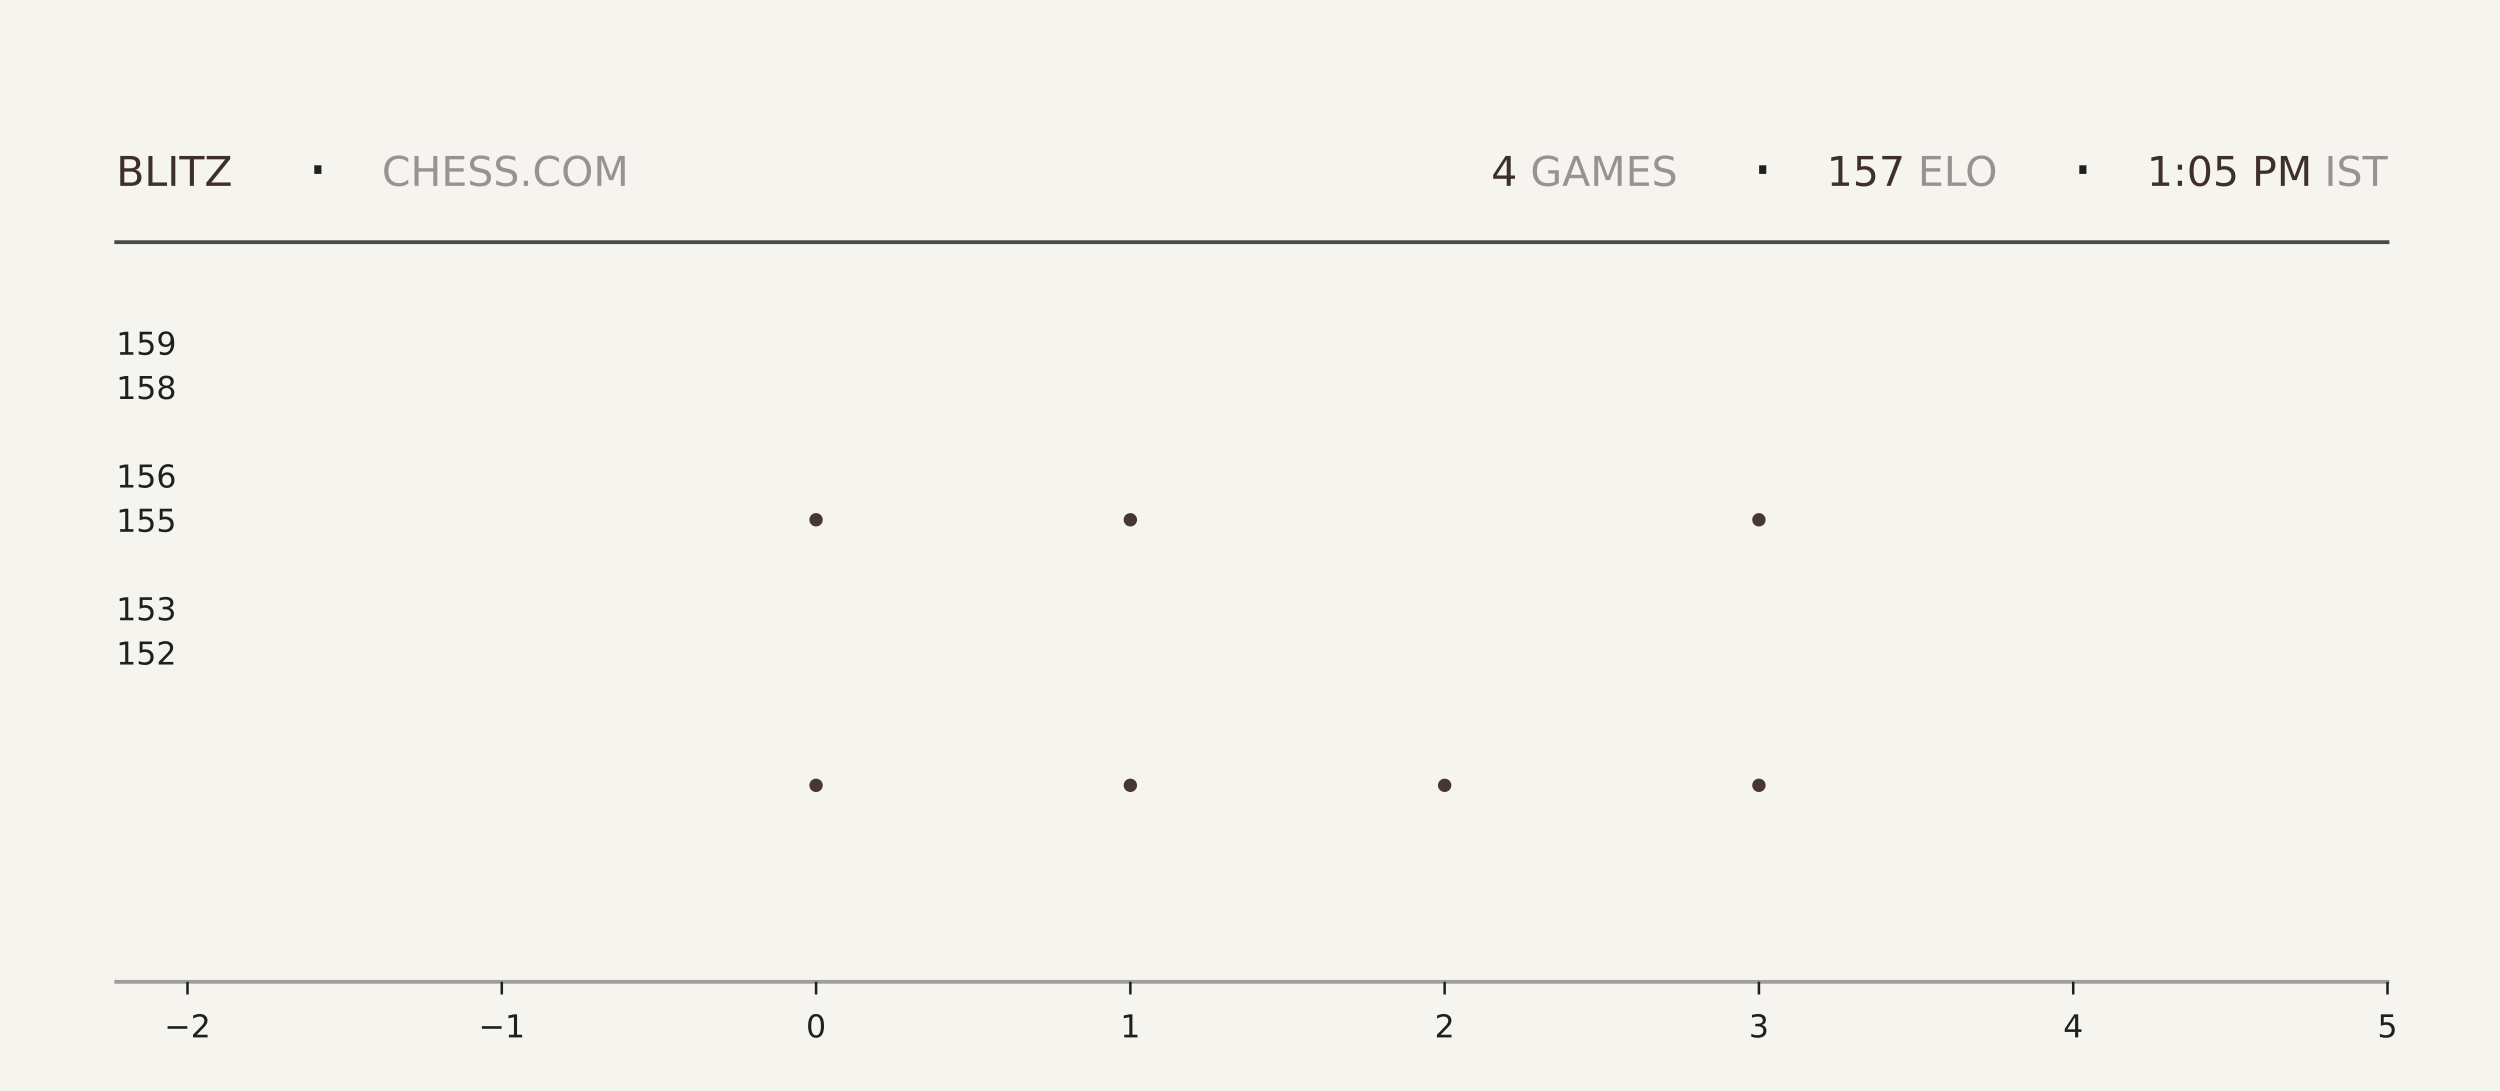
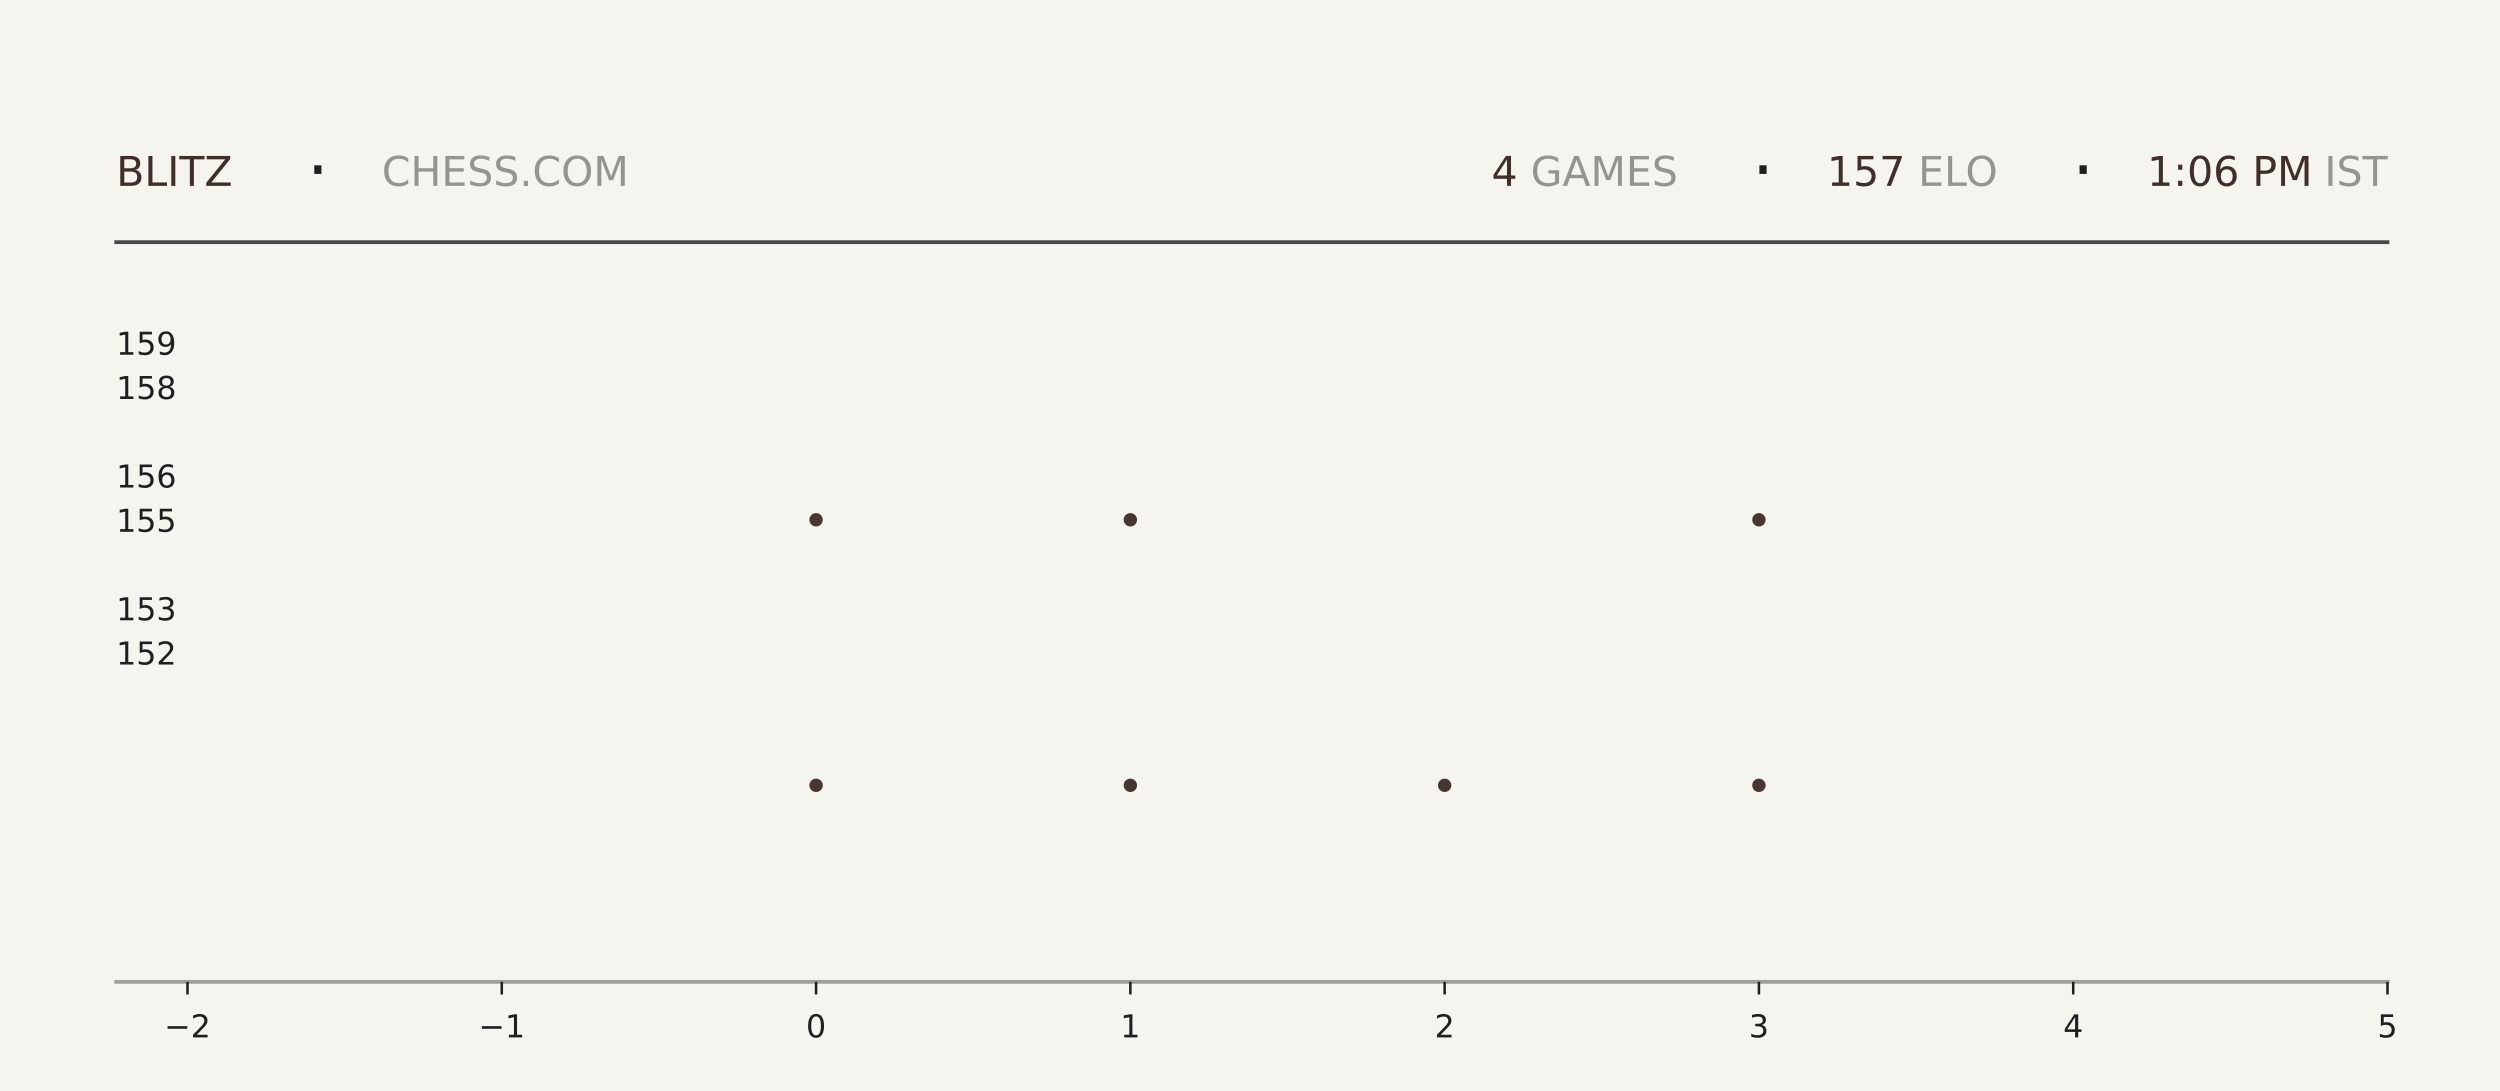
<svg xmlns="http://www.w3.org/2000/svg" xmlns:xlink="http://www.w3.org/1999/xlink" width="792pt" height="345.6pt" viewBox="0 0 792 345.6" version="1.1">
  <defs>
    <style type="text/css">*{stroke-linejoin: round; stroke-linecap: butt}</style>
  </defs>
  <g id="figure_1">
    <g id="patch_1">
      <path d="M 0 345.6  L 792 345.6  L 792 0  L 0 0  z " style="fill: #f6f4ef" />
    </g>
    <g id="axes_1">
      <g id="patch_2">
        <path d="M 59.4 311.04  L 756.36 311.04  L 756.36 103.68  L 59.4 103.68  z " style="fill: #f6f4ef" />
      </g>
      <g id="PathCollection_1">
        <defs>
-           <path id="m878bd6c733" d="M 0 2.121  C 0.563 2.121 1.102 1.898 1.5 1.5  C 1.898 1.102 2.121 0.563 2.121 0  C 2.121 -0.563 1.898 -1.102 1.5 -1.5  C 1.102 -1.898 0.563 -2.121 0 -2.121  C -0.563 -2.121 -1.102 -1.898 -1.5 -1.5  C -1.898 -1.102 -2.121 -0.563 -2.121 0  C -2.121 0.563 -1.898 1.102 -1.5 1.5  C -1.102 1.898 -0.563 2.121 0 2.121  z " />
-         </defs>
-         <g clip-path="url(#p7cc16be596)">
-           <use xlink:href="#m878bd6c733" x="258.531" y="248.79" style="fill: #3e2f2a; fill-opacity: 0.95" />
-           <use xlink:href="#m878bd6c733" x="258.531" y="164.668" style="fill: #3e2f2a; fill-opacity: 0.95" />
+           <path id="mc41602540b" d="M 0 2.121  C 0.563 2.121 1.102 1.898 1.5 1.5  C 1.898 1.102 2.121 0.563 2.121 0  C 2.121 -0.563 1.898 -1.102 1.5 -1.5  C 1.102 -1.898 0.563 -2.121 0 -2.121  C -0.563 -2.121 -1.102 -1.898 -1.5 -1.5  C -1.898 -1.102 -2.121 -0.563 -2.121 0  C -2.121 0.563 -1.898 1.102 -1.5 1.5  C -1.102 1.898 -0.563 2.121 0 2.121  z " />
+         </defs>
+         <g clip-path="url(#pc008429581)">
+           <use xlink:href="#mc41602540b" x="258.531" y="248.79" style="fill: #3e2f2a; fill-opacity: 0.95" />
+           <use xlink:href="#mc41602540b" x="258.531" y="164.668" style="fill: #3e2f2a; fill-opacity: 0.95" />
        </g>
      </g>
      <g id="PathCollection_2">
-         <g clip-path="url(#p7cc16be596)">
-           <use xlink:href="#m878bd6c733" x="358.097" y="248.79" style="fill: #3e2f2a; fill-opacity: 0.95" />
-           <use xlink:href="#m878bd6c733" x="358.097" y="164.668" style="fill: #3e2f2a; fill-opacity: 0.95" />
-           <use xlink:href="#m878bd6c733" x="358.097" y="80.547" style="fill: #3e2f2a; fill-opacity: 0.95" />
+         <g clip-path="url(#pc008429581)">
+           <use xlink:href="#mc41602540b" x="358.097" y="248.79" style="fill: #3e2f2a; fill-opacity: 0.95" />
+           <use xlink:href="#mc41602540b" x="358.097" y="164.668" style="fill: #3e2f2a; fill-opacity: 0.95" />
+           <use xlink:href="#mc41602540b" x="358.097" y="80.547" style="fill: #3e2f2a; fill-opacity: 0.95" />
        </g>
      </g>
      <g id="PathCollection_3">
-         <g clip-path="url(#p7cc16be596)">
-           <use xlink:href="#m878bd6c733" x="457.663" y="248.79" style="fill: #3e2f2a; fill-opacity: 0.95" />
+         <g clip-path="url(#pc008429581)">
+           <use xlink:href="#mc41602540b" x="457.663" y="248.79" style="fill: #3e2f2a; fill-opacity: 0.95" />
        </g>
      </g>
      <g id="PathCollection_4">
-         <g clip-path="url(#p7cc16be596)">
-           <use xlink:href="#m878bd6c733" x="557.229" y="248.79" style="fill: #3e2f2a; fill-opacity: 0.95" />
-           <use xlink:href="#m878bd6c733" x="557.229" y="164.668" style="fill: #3e2f2a; fill-opacity: 0.95" />
-           <use xlink:href="#m878bd6c733" x="557.229" y="80.547" style="fill: #3e2f2a; fill-opacity: 0.95" />
+         <g clip-path="url(#pc008429581)">
+           <use xlink:href="#mc41602540b" x="557.229" y="248.79" style="fill: #3e2f2a; fill-opacity: 0.95" />
+           <use xlink:href="#mc41602540b" x="557.229" y="164.668" style="fill: #3e2f2a; fill-opacity: 0.95" />
+           <use xlink:href="#mc41602540b" x="557.229" y="80.547" style="fill: #3e2f2a; fill-opacity: 0.95" />
        </g>
      </g>
      <g id="matplotlib.axis_1">
        <g id="xtick_1">
          <g id="line2d_1">
            <defs>
-               <path id="me00fc06deb" d="M 0 0  L 0 4  " style="stroke: #1f1f1f; stroke-width: 0.8" />
+               <path id="m44f691581c" d="M 0 0  L 0 4  " style="stroke: #1f1f1f; stroke-width: 0.8" />
            </defs>
            <g>
-               <use xlink:href="#me00fc06deb" x="59.4" y="311.04" style="fill: #1f1f1f; stroke: #1f1f1f; stroke-width: 0.8" />
+               <use xlink:href="#m44f691581c" x="59.4" y="311.04" style="fill: #1f1f1f; stroke: #1f1f1f; stroke-width: 0.8" />
            </g>
          </g>
          <g id="text_1">
            <g style="fill: #1f1f1f" transform="translate(52.02891 328.6384) scale(0.1 -0.1)">
              <defs>
                <path id="DejaVuSans-2212" d="M 678 2272  L 4684 2272  L 4684 1741  L 678 1741  L 678 2272  z " transform="scale(0.015625)" />
                <path id="DejaVuSans-32" d="M 1228 531  L 3431 531  L 3431 0  L 469 0  L 469 531  Q 828 903 1448 1529  Q 2069 2156 2228 2338  Q 2531 2678 2651 2914  Q 2772 3150 2772 3378  Q 2772 3750 2511 3984  Q 2250 4219 1831 4219  Q 1534 4219 1204 4116  Q 875 4013 500 3803  L 500 4441  Q 881 4594 1212 4672  Q 1544 4750 1819 4750  Q 2544 4750 2975 4387  Q 3406 4025 3406 3419  Q 3406 3131 3298 2873  Q 3191 2616 2906 2266  Q 2828 2175 2409 1742  Q 1991 1309 1228 531  z " transform="scale(0.015625)" />
              </defs>
              <use xlink:href="#DejaVuSans-2212" />
              <use xlink:href="#DejaVuSans-32" transform="translate(83.78906 0)" />
            </g>
          </g>
        </g>
        <g id="xtick_2">
          <g id="line2d_2">
            <g>
-               <use xlink:href="#me00fc06deb" x="158.966" y="311.04" style="fill: #1f1f1f; stroke: #1f1f1f; stroke-width: 0.8" />
+               <use xlink:href="#m44f691581c" x="158.966" y="311.04" style="fill: #1f1f1f; stroke: #1f1f1f; stroke-width: 0.8" />
            </g>
          </g>
          <g id="text_2">
            <g style="fill: #1f1f1f" transform="translate(151.5946 328.6384) scale(0.1 -0.1)">
              <defs>
                <path id="DejaVuSans-31" d="M 794 531  L 1825 531  L 1825 4091  L 703 3866  L 703 4441  L 1819 4666  L 2450 4666  L 2450 531  L 3481 531  L 3481 0  L 794 0  L 794 531  z " transform="scale(0.015625)" />
              </defs>
              <use xlink:href="#DejaVuSans-2212" />
              <use xlink:href="#DejaVuSans-31" transform="translate(83.78906 0)" />
            </g>
          </g>
        </g>
        <g id="xtick_3">
          <g id="line2d_3">
            <g>
-               <use xlink:href="#me00fc06deb" x="258.531" y="311.04" style="fill: #1f1f1f; stroke: #1f1f1f; stroke-width: 0.8" />
+               <use xlink:href="#m44f691581c" x="258.531" y="311.04" style="fill: #1f1f1f; stroke: #1f1f1f; stroke-width: 0.8" />
            </g>
          </g>
          <g id="text_3">
            <g style="fill: #1f1f1f" transform="translate(255.3502 328.6384) scale(0.1 -0.1)">
              <defs>
                <path id="DejaVuSans-30" d="M 2034 4250  Q 1547 4250 1301 3770  Q 1056 3291 1056 2328  Q 1056 1369 1301 889  Q 1547 409 2034 409  Q 2525 409 2770 889  Q 3016 1369 3016 2328  Q 3016 3291 2770 3770  Q 2525 4250 2034 4250  z M 2034 4750  Q 2819 4750 3233 4129  Q 3647 3509 3647 2328  Q 3647 1150 3233 529  Q 2819 -91 2034 -91  Q 1250 -91 836 529  Q 422 1150 422 2328  Q 422 3509 836 4129  Q 1250 4750 2034 4750  z " transform="scale(0.015625)" />
              </defs>
              <use xlink:href="#DejaVuSans-30" />
            </g>
          </g>
        </g>
        <g id="xtick_4">
          <g id="line2d_4">
            <g>
-               <use xlink:href="#me00fc06deb" x="358.097" y="311.04" style="fill: #1f1f1f; stroke: #1f1f1f; stroke-width: 0.8" />
+               <use xlink:href="#m44f691581c" x="358.097" y="311.04" style="fill: #1f1f1f; stroke: #1f1f1f; stroke-width: 0.8" />
            </g>
          </g>
          <g id="text_4">
            <g style="fill: #1f1f1f" transform="translate(354.9159 328.6384) scale(0.1 -0.1)">
              <use xlink:href="#DejaVuSans-31" />
            </g>
          </g>
        </g>
        <g id="xtick_5">
          <g id="line2d_5">
            <g>
-               <use xlink:href="#me00fc06deb" x="457.663" y="311.04" style="fill: #1f1f1f; stroke: #1f1f1f; stroke-width: 0.8" />
+               <use xlink:href="#m44f691581c" x="457.663" y="311.04" style="fill: #1f1f1f; stroke: #1f1f1f; stroke-width: 0.8" />
            </g>
          </g>
          <g id="text_5">
            <g style="fill: #1f1f1f" transform="translate(454.4816 328.6384) scale(0.1 -0.1)">
              <use xlink:href="#DejaVuSans-32" />
            </g>
          </g>
        </g>
        <g id="xtick_6">
          <g id="line2d_6">
            <g>
-               <use xlink:href="#me00fc06deb" x="557.229" y="311.04" style="fill: #1f1f1f; stroke: #1f1f1f; stroke-width: 0.8" />
+               <use xlink:href="#m44f691581c" x="557.229" y="311.04" style="fill: #1f1f1f; stroke: #1f1f1f; stroke-width: 0.8" />
            </g>
          </g>
          <g id="text_6">
            <g style="fill: #1f1f1f" transform="translate(554.0473 328.6384) scale(0.1 -0.1)">
              <defs>
                <path id="DejaVuSans-33" d="M 2597 2516  Q 3050 2419 3304 2112  Q 3559 1806 3559 1356  Q 3559 666 3084 287  Q 2609 -91 1734 -91  Q 1441 -91 1130 -33  Q 819 25 488 141  L 488 750  Q 750 597 1062 519  Q 1375 441 1716 441  Q 2309 441 2620 675  Q 2931 909 2931 1356  Q 2931 1769 2642 2001  Q 2353 2234 1838 2234  L 1294 2234  L 1294 2753  L 1863 2753  Q 2328 2753 2575 2939  Q 2822 3125 2822 3475  Q 2822 3834 2567 4026  Q 2313 4219 1838 4219  Q 1578 4219 1281 4162  Q 984 4106 628 3988  L 628 4550  Q 988 4650 1302 4700  Q 1616 4750 1894 4750  Q 2613 4750 3031 4423  Q 3450 4097 3450 3541  Q 3450 3153 3228 2886  Q 3006 2619 2597 2516  z " transform="scale(0.015625)" />
              </defs>
              <use xlink:href="#DejaVuSans-33" />
            </g>
          </g>
        </g>
        <g id="xtick_7">
          <g id="line2d_7">
            <g>
-               <use xlink:href="#me00fc06deb" x="656.794" y="311.04" style="fill: #1f1f1f; stroke: #1f1f1f; stroke-width: 0.8" />
+               <use xlink:href="#m44f691581c" x="656.794" y="311.04" style="fill: #1f1f1f; stroke: #1f1f1f; stroke-width: 0.8" />
            </g>
          </g>
          <g id="text_7">
            <g style="fill: #1f1f1f" transform="translate(653.613 328.6384) scale(0.1 -0.1)">
              <defs>
                <path id="DejaVuSans-34" d="M 2419 4116  L 825 1625  L 2419 1625  L 2419 4116  z M 2253 4666  L 3047 4666  L 3047 1625  L 3713 1625  L 3713 1100  L 3047 1100  L 3047 0  L 2419 0  L 2419 1100  L 313 1100  L 313 1709  L 2253 4666  z " transform="scale(0.015625)" />
              </defs>
              <use xlink:href="#DejaVuSans-34" />
            </g>
          </g>
        </g>
        <g id="xtick_8">
          <g id="line2d_8">
            <g>
-               <use xlink:href="#me00fc06deb" x="756.36" y="311.04" style="fill: #1f1f1f; stroke: #1f1f1f; stroke-width: 0.8" />
+               <use xlink:href="#m44f691581c" x="756.36" y="311.04" style="fill: #1f1f1f; stroke: #1f1f1f; stroke-width: 0.8" />
            </g>
          </g>
          <g id="text_8">
            <g style="fill: #1f1f1f" transform="translate(753.1788 328.6384) scale(0.1 -0.1)">
              <defs>
                <path id="DejaVuSans-35" d="M 691 4666  L 3169 4666  L 3169 4134  L 1269 4134  L 1269 2991  Q 1406 3038 1543 3061  Q 1681 3084 1819 3084  Q 2600 3084 3056 2656  Q 3513 2228 3513 1497  Q 3513 744 3044 326  Q 2575 -91 1722 -91  Q 1428 -91 1123 -41  Q 819 9 494 109  L 494 744  Q 775 591 1075 516  Q 1375 441 1709 441  Q 2250 441 2565 725  Q 2881 1009 2881 1497  Q 2881 1984 2565 2268  Q 2250 2553 1709 2553  Q 1456 2553 1204 2497  Q 953 2441 691 2322  L 691 4666  z " transform="scale(0.015625)" />
              </defs>
              <use xlink:href="#DejaVuSans-35" />
            </g>
          </g>
        </g>
      </g>
      <g id="matplotlib.axis_2">
        <g id="ytick_1">
          <g id="line2d_9" />
          <g id="text_9">
            <g style="fill: #1f1f1f" transform="translate(36.8125 210.5283) scale(0.1 -0.1)">
              <use xlink:href="#DejaVuSans-31" />
              <use xlink:href="#DejaVuSans-35" transform="translate(63.62305 0)" />
              <use xlink:href="#DejaVuSans-32" transform="translate(127.2461 0)" />
            </g>
          </g>
        </g>
        <g id="ytick_2">
          <g id="line2d_10" />
          <g id="text_10">
            <g style="fill: #1f1f1f" transform="translate(36.8125 196.508) scale(0.1 -0.1)">
              <use xlink:href="#DejaVuSans-31" />
              <use xlink:href="#DejaVuSans-35" transform="translate(63.62305 0)" />
              <use xlink:href="#DejaVuSans-33" transform="translate(127.2461 0)" />
            </g>
          </g>
        </g>
        <g id="ytick_3">
          <g id="line2d_11" />
          <g id="text_11">
            <g style="fill: #1f1f1f" transform="translate(36.8125 168.4675) scale(0.1 -0.1)">
              <use xlink:href="#DejaVuSans-31" />
              <use xlink:href="#DejaVuSans-35" transform="translate(63.62305 0)" />
              <use xlink:href="#DejaVuSans-35" transform="translate(127.2461 0)" />
            </g>
          </g>
        </g>
        <g id="ytick_4">
          <g id="line2d_12" />
          <g id="text_12">
            <g style="fill: #1f1f1f" transform="translate(36.8125 154.4472) scale(0.1 -0.1)">
              <defs>
                <path id="DejaVuSans-36" d="M 2113 2584  Q 1688 2584 1439 2293  Q 1191 2003 1191 1497  Q 1191 994 1439 701  Q 1688 409 2113 409  Q 2538 409 2786 701  Q 3034 994 3034 1497  Q 3034 2003 2786 2293  Q 2538 2584 2113 2584  z M 3366 4563  L 3366 3988  Q 3128 4100 2886 4159  Q 2644 4219 2406 4219  Q 1781 4219 1451 3797  Q 1122 3375 1075 2522  Q 1259 2794 1537 2939  Q 1816 3084 2150 3084  Q 2853 3084 3261 2657  Q 3669 2231 3669 1497  Q 3669 778 3244 343  Q 2819 -91 2113 -91  Q 1303 -91 875 529  Q 447 1150 447 2328  Q 447 3434 972 4092  Q 1497 4750 2381 4750  Q 2619 4750 2861 4703  Q 3103 4656 3366 4563  z " transform="scale(0.015625)" />
              </defs>
              <use xlink:href="#DejaVuSans-31" />
              <use xlink:href="#DejaVuSans-35" transform="translate(63.62305 0)" />
              <use xlink:href="#DejaVuSans-36" transform="translate(127.2461 0)" />
            </g>
          </g>
        </g>
        <g id="ytick_5">
          <g id="line2d_13" />
          <g id="text_13">
            <g style="fill: #1f1f1f" transform="translate(36.8125 126.4066) scale(0.1 -0.1)">
              <defs>
                <path id="DejaVuSans-38" d="M 2034 2216  Q 1584 2216 1326 1975  Q 1069 1734 1069 1313  Q 1069 891 1326 650  Q 1584 409 2034 409  Q 2484 409 2743 651  Q 3003 894 3003 1313  Q 3003 1734 2745 1975  Q 2488 2216 2034 2216  z M 1403 2484  Q 997 2584 770 2862  Q 544 3141 544 3541  Q 544 4100 942 4425  Q 1341 4750 2034 4750  Q 2731 4750 3128 4425  Q 3525 4100 3525 3541  Q 3525 3141 3298 2862  Q 3072 2584 2669 2484  Q 3125 2378 3379 2068  Q 3634 1759 3634 1313  Q 3634 634 3220 271  Q 2806 -91 2034 -91  Q 1263 -91 848 271  Q 434 634 434 1313  Q 434 1759 690 2068  Q 947 2378 1403 2484  z M 1172 3481  Q 1172 3119 1398 2916  Q 1625 2713 2034 2713  Q 2441 2713 2670 2916  Q 2900 3119 2900 3481  Q 2900 3844 2670 4047  Q 2441 4250 2034 4250  Q 1625 4250 1398 4047  Q 1172 3844 1172 3481  z " transform="scale(0.015625)" />
              </defs>
              <use xlink:href="#DejaVuSans-31" />
              <use xlink:href="#DejaVuSans-35" transform="translate(63.62305 0)" />
              <use xlink:href="#DejaVuSans-38" transform="translate(127.2461 0)" />
            </g>
          </g>
        </g>
        <g id="ytick_6">
          <g id="line2d_14" />
          <g id="text_14">
            <g style="fill: #1f1f1f" transform="translate(36.8125 112.3863) scale(0.1 -0.1)">
              <defs>
                <path id="DejaVuSans-39" d="M 703 97  L 703 672  Q 941 559 1184 500  Q 1428 441 1663 441  Q 2288 441 2617 861  Q 2947 1281 2994 2138  Q 2813 1869 2534 1725  Q 2256 1581 1919 1581  Q 1219 1581 811 2004  Q 403 2428 403 3163  Q 403 3881 828 4315  Q 1253 4750 1959 4750  Q 2769 4750 3195 4129  Q 3622 3509 3622 2328  Q 3622 1225 3098 567  Q 2575 -91 1691 -91  Q 1453 -91 1209 -44  Q 966 3 703 97  z M 1959 2075  Q 2384 2075 2632 2365  Q 2881 2656 2881 3163  Q 2881 3666 2632 3958  Q 2384 4250 1959 4250  Q 1534 4250 1286 3958  Q 1038 3666 1038 3163  Q 1038 2656 1286 2365  Q 1534 2075 1959 2075  z " transform="scale(0.015625)" />
              </defs>
              <use xlink:href="#DejaVuSans-31" />
              <use xlink:href="#DejaVuSans-35" transform="translate(63.62305 0)" />
              <use xlink:href="#DejaVuSans-39" transform="translate(127.2461 0)" />
            </g>
          </g>
        </g>
      </g>
    </g>
    <g id="line2d_15">
      <path d="M 36.82 76.723  L 756.36 76.723  " style="fill: none; stroke: #1f1f1f; stroke-opacity: 0.8; stroke-width: 1.2; stroke-linecap: square" />
    </g>
    <g id="line2d_16">
      <path d="M 36.82 311.04  L 756.36 311.04  " style="fill: none; stroke: #1f1f1f; stroke-opacity: 0.4; stroke-width: 1.2; stroke-linecap: square" />
    </g>
    <g id="text_15">
      <g style="fill: #3e2f2a" transform="translate(36.82 58.88319) scale(0.13 -0.13)">
        <defs>
          <path id="DejaVuSans-42" d="M 1259 2228  L 1259 519  L 2272 519  Q 2781 519 3026 730  Q 3272 941 3272 1375  Q 3272 1813 3026 2020  Q 2781 2228 2272 2228  L 1259 2228  z M 1259 4147  L 1259 2741  L 2194 2741  Q 2656 2741 2882 2914  Q 3109 3088 3109 3444  Q 3109 3797 2882 3972  Q 2656 4147 2194 4147  L 1259 4147  z M 628 4666  L 2241 4666  Q 2963 4666 3353 4366  Q 3744 4066 3744 3513  Q 3744 3084 3544 2831  Q 3344 2578 2956 2516  Q 3422 2416 3680 2098  Q 3938 1781 3938 1306  Q 3938 681 3513 340  Q 3088 0 2303 0  L 628 0  L 628 4666  z " transform="scale(0.015625)" />
          <path id="DejaVuSans-4c" d="M 628 4666  L 1259 4666  L 1259 531  L 3531 531  L 3531 0  L 628 0  L 628 4666  z " transform="scale(0.015625)" />
          <path id="DejaVuSans-49" d="M 628 4666  L 1259 4666  L 1259 0  L 628 0  L 628 4666  z " transform="scale(0.015625)" />
          <path id="DejaVuSans-54" d="M -19 4666  L 3928 4666  L 3928 4134  L 2272 4134  L 2272 0  L 1638 0  L 1638 4134  L -19 4134  L -19 4666  z " transform="scale(0.015625)" />
          <path id="DejaVuSans-5a" d="M 359 4666  L 4025 4666  L 4025 4184  L 1075 531  L 4097 531  L 4097 0  L 288 0  L 288 481  L 3238 4134  L 359 4134  L 359 4666  z " transform="scale(0.015625)" />
        </defs>
        <use xlink:href="#DejaVuSans-42" />
        <use xlink:href="#DejaVuSans-4c" transform="translate(68.60352 0)" />
        <use xlink:href="#DejaVuSans-49" transform="translate(124.3164 0)" />
        <use xlink:href="#DejaVuSans-54" transform="translate(153.8086 0)" />
        <use xlink:href="#DejaVuSans-5a" transform="translate(214.8926 0)" />
      </g>
    </g>
    <g id="text_16">
      <g style="fill: #1f1f1f" transform="translate(97.21 61.36662) scale(0.22 -0.22)">
        <defs>
          <path id="DejaVuSans-b7" d="M 684 2619  L 1344 2619  L 1344 1825  L 684 1825  L 684 2619  z " transform="scale(0.015625)" />
        </defs>
        <use xlink:href="#DejaVuSans-b7" />
      </g>
    </g>
    <g id="text_17">
      <g style="fill: #1f1f1f; opacity: 0.45" transform="translate(120.97 58.88319) scale(0.13 -0.13)">
        <defs>
          <path id="DejaVuSans-43" d="M 4122 4306  L 4122 3641  Q 3803 3938 3442 4084  Q 3081 4231 2675 4231  Q 1875 4231 1450 3742  Q 1025 3253 1025 2328  Q 1025 1406 1450 917  Q 1875 428 2675 428  Q 3081 428 3442 575  Q 3803 722 4122 1019  L 4122 359  Q 3791 134 3420 21  Q 3050 -91 2638 -91  Q 1578 -91 968 557  Q 359 1206 359 2328  Q 359 3453 968 4101  Q 1578 4750 2638 4750  Q 3056 4750 3426 4639  Q 3797 4528 4122 4306  z " transform="scale(0.015625)" />
          <path id="DejaVuSans-48" d="M 628 4666  L 1259 4666  L 1259 2753  L 3553 2753  L 3553 4666  L 4184 4666  L 4184 0  L 3553 0  L 3553 2222  L 1259 2222  L 1259 0  L 628 0  L 628 4666  z " transform="scale(0.015625)" />
          <path id="DejaVuSans-45" d="M 628 4666  L 3578 4666  L 3578 4134  L 1259 4134  L 1259 2753  L 3481 2753  L 3481 2222  L 1259 2222  L 1259 531  L 3634 531  L 3634 0  L 628 0  L 628 4666  z " transform="scale(0.015625)" />
          <path id="DejaVuSans-53" d="M 3425 4513  L 3425 3897  Q 3066 4069 2747 4153  Q 2428 4238 2131 4238  Q 1616 4238 1336 4038  Q 1056 3838 1056 3469  Q 1056 3159 1242 3001  Q 1428 2844 1947 2747  L 2328 2669  Q 3034 2534 3370 2195  Q 3706 1856 3706 1288  Q 3706 609 3251 259  Q 2797 -91 1919 -91  Q 1588 -91 1214 -16  Q 841 59 441 206  L 441 856  Q 825 641 1194 531  Q 1563 422 1919 422  Q 2459 422 2753 634  Q 3047 847 3047 1241  Q 3047 1584 2836 1778  Q 2625 1972 2144 2069  L 1759 2144  Q 1053 2284 737 2584  Q 422 2884 422 3419  Q 422 4038 858 4394  Q 1294 4750 2059 4750  Q 2388 4750 2728 4690  Q 3069 4631 3425 4513  z " transform="scale(0.015625)" />
          <path id="DejaVuSans-2e" d="M 684 794  L 1344 794  L 1344 0  L 684 0  L 684 794  z " transform="scale(0.015625)" />
          <path id="DejaVuSans-4f" d="M 2522 4238  Q 1834 4238 1429 3725  Q 1025 3213 1025 2328  Q 1025 1447 1429 934  Q 1834 422 2522 422  Q 3209 422 3611 934  Q 4013 1447 4013 2328  Q 4013 3213 3611 3725  Q 3209 4238 2522 4238  z M 2522 4750  Q 3503 4750 4090 4092  Q 4678 3434 4678 2328  Q 4678 1225 4090 567  Q 3503 -91 2522 -91  Q 1538 -91 948 565  Q 359 1222 359 2328  Q 359 3434 948 4092  Q 1538 4750 2522 4750  z " transform="scale(0.015625)" />
          <path id="DejaVuSans-4d" d="M 628 4666  L 1569 4666  L 2759 1491  L 3956 4666  L 4897 4666  L 4897 0  L 4281 0  L 4281 4097  L 3078 897  L 2444 897  L 1241 4097  L 1241 0  L 628 0  L 628 4666  z " transform="scale(0.015625)" />
        </defs>
        <use xlink:href="#DejaVuSans-43" />
        <use xlink:href="#DejaVuSans-48" transform="translate(69.82422 0)" />
        <use xlink:href="#DejaVuSans-45" transform="translate(145.0195 0)" />
        <use xlink:href="#DejaVuSans-53" transform="translate(208.2031 0)" />
        <use xlink:href="#DejaVuSans-53" transform="translate(271.6797 0)" />
        <use xlink:href="#DejaVuSans-2e" transform="translate(335.1562 0)" />
        <use xlink:href="#DejaVuSans-43" transform="translate(366.9434 0)" />
        <use xlink:href="#DejaVuSans-4f" transform="translate(436.7676 0)" />
        <use xlink:href="#DejaVuSans-4d" transform="translate(515.4785 0)" />
      </g>
    </g>
    <g id="text_18">
-       <g style="fill: #3e2f2a" transform="translate(472.41 58.88319) scale(0.13 -0.13)">
+       <g style="fill: #3e2f2a" transform="translate(472.5 58.88319) scale(0.13 -0.13)">
        <use xlink:href="#DejaVuSans-34" />
      </g>
    </g>
    <g id="text_19">
-       <g style="fill: #1f1f1f; opacity: 0.45" transform="translate(480.69 58.88319) scale(0.13 -0.13)">
+       <g style="fill: #1f1f1f; opacity: 0.45" transform="translate(480.78 58.88319) scale(0.13 -0.13)">
        <defs>
          <path id="DejaVuSans-20" transform="scale(0.015625)" />
          <path id="DejaVuSans-47" d="M 3809 666  L 3809 1919  L 2778 1919  L 2778 2438  L 4434 2438  L 4434 434  Q 4069 175 3628 42  Q 3188 -91 2688 -91  Q 1594 -91 976 548  Q 359 1188 359 2328  Q 359 3472 976 4111  Q 1594 4750 2688 4750  Q 3144 4750 3555 4637  Q 3966 4525 4313 4306  L 4313 3634  Q 3963 3931 3569 4081  Q 3175 4231 2741 4231  Q 1884 4231 1454 3753  Q 1025 3275 1025 2328  Q 1025 1384 1454 906  Q 1884 428 2741 428  Q 3075 428 3337 486  Q 3600 544 3809 666  z " transform="scale(0.015625)" />
          <path id="DejaVuSans-41" d="M 2188 4044  L 1331 1722  L 3047 1722  L 2188 4044  z M 1831 4666  L 2547 4666  L 4325 0  L 3669 0  L 3244 1197  L 1141 1197  L 716 0  L 50 0  L 1831 4666  z " transform="scale(0.015625)" />
        </defs>
        <use xlink:href="#DejaVuSans-20" />
        <use xlink:href="#DejaVuSans-47" transform="translate(31.78711 0)" />
        <use xlink:href="#DejaVuSans-41" transform="translate(109.2773 0)" />
        <use xlink:href="#DejaVuSans-4d" transform="translate(177.6855 0)" />
        <use xlink:href="#DejaVuSans-45" transform="translate(263.9648 0)" />
        <use xlink:href="#DejaVuSans-53" transform="translate(327.1484 0)" />
      </g>
    </g>
    <g id="text_20">
-       <g style="fill: #1f1f1f" transform="translate(554.94 61.36662) scale(0.22 -0.22)">
+       <g style="fill: #1f1f1f" transform="translate(555.03 61.36662) scale(0.22 -0.22)">
        <use xlink:href="#DejaVuSans-b7" />
      </g>
    </g>
    <g id="text_21">
-       <g style="fill: #3e2f2a" transform="translate(578.7 58.88319) scale(0.13 -0.13)">
+       <g style="fill: #3e2f2a" transform="translate(578.79 58.88319) scale(0.13 -0.13)">
        <defs>
          <path id="DejaVuSans-37" d="M 525 4666  L 3525 4666  L 3525 4397  L 1831 0  L 1172 0  L 2766 4134  L 525 4134  L 525 4666  z " transform="scale(0.015625)" />
        </defs>
        <use xlink:href="#DejaVuSans-31" />
        <use xlink:href="#DejaVuSans-35" transform="translate(63.62305 0)" />
        <use xlink:href="#DejaVuSans-37" transform="translate(127.2461 0)" />
      </g>
    </g>
    <g id="text_22">
-       <g style="fill: #1f1f1f; opacity: 0.45" transform="translate(603.45 58.88319) scale(0.13 -0.13)">
+       <g style="fill: #1f1f1f; opacity: 0.45" transform="translate(603.54 58.88319) scale(0.13 -0.13)">
        <use xlink:href="#DejaVuSans-20" />
        <use xlink:href="#DejaVuSans-45" transform="translate(31.78711 0)" />
        <use xlink:href="#DejaVuSans-4c" transform="translate(94.9707 0)" />
        <use xlink:href="#DejaVuSans-4f" transform="translate(147.0586 0)" />
      </g>
    </g>
    <g id="text_23">
-       <g style="fill: #1f1f1f" transform="translate(656.37 61.36662) scale(0.22 -0.22)">
+       <g style="fill: #1f1f1f" transform="translate(656.46 61.36662) scale(0.22 -0.22)">
        <use xlink:href="#DejaVuSans-b7" />
      </g>
    </g>
    <g id="text_24">
-       <g style="fill: #3e2f2a" transform="translate(680.13 58.88319) scale(0.13 -0.13)">
+       <g style="fill: #3e2f2a" transform="translate(680.22 58.88319) scale(0.13 -0.13)">
        <defs>
          <path id="DejaVuSans-3a" d="M 750 794  L 1409 794  L 1409 0  L 750 0  L 750 794  z M 750 3309  L 1409 3309  L 1409 2516  L 750 2516  L 750 3309  z " transform="scale(0.015625)" />
          <path id="DejaVuSans-50" d="M 1259 4147  L 1259 2394  L 2053 2394  Q 2494 2394 2734 2622  Q 2975 2850 2975 3272  Q 2975 3691 2734 3919  Q 2494 4147 2053 4147  L 1259 4147  z M 628 4666  L 2053 4666  Q 2838 4666 3239 4311  Q 3641 3956 3641 3272  Q 3641 2581 3239 2228  Q 2838 1875 2053 1875  L 1259 1875  L 1259 0  L 628 0  L 628 4666  z " transform="scale(0.015625)" />
        </defs>
        <use xlink:href="#DejaVuSans-31" />
        <use xlink:href="#DejaVuSans-3a" transform="translate(63.62305 0)" />
        <use xlink:href="#DejaVuSans-30" transform="translate(97.31445 0)" />
-         <use xlink:href="#DejaVuSans-35" transform="translate(160.9375 0)" />
+         <use xlink:href="#DejaVuSans-36" transform="translate(160.9375 0)" />
        <use xlink:href="#DejaVuSans-20" transform="translate(224.5605 0)" />
        <use xlink:href="#DejaVuSans-50" transform="translate(256.3477 0)" />
        <use xlink:href="#DejaVuSans-4d" transform="translate(316.6504 0)" />
      </g>
    </g>
    <g id="text_25">
      <g style="fill: #1f1f1f; opacity: 0.45" transform="translate(732.24 58.88319) scale(0.13 -0.13)">
        <use xlink:href="#DejaVuSans-20" />
        <use xlink:href="#DejaVuSans-49" transform="translate(31.78711 0)" />
        <use xlink:href="#DejaVuSans-53" transform="translate(61.2793 0)" />
        <use xlink:href="#DejaVuSans-54" transform="translate(124.7559 0)" />
      </g>
    </g>
  </g>
  <defs>
-     <clipPath id="p7cc16be596">
+     <clipPath id="pc008429581">
      <rect x="59.4" y="103.68" width="696.96" height="207.36" />
    </clipPath>
  </defs>
</svg>
